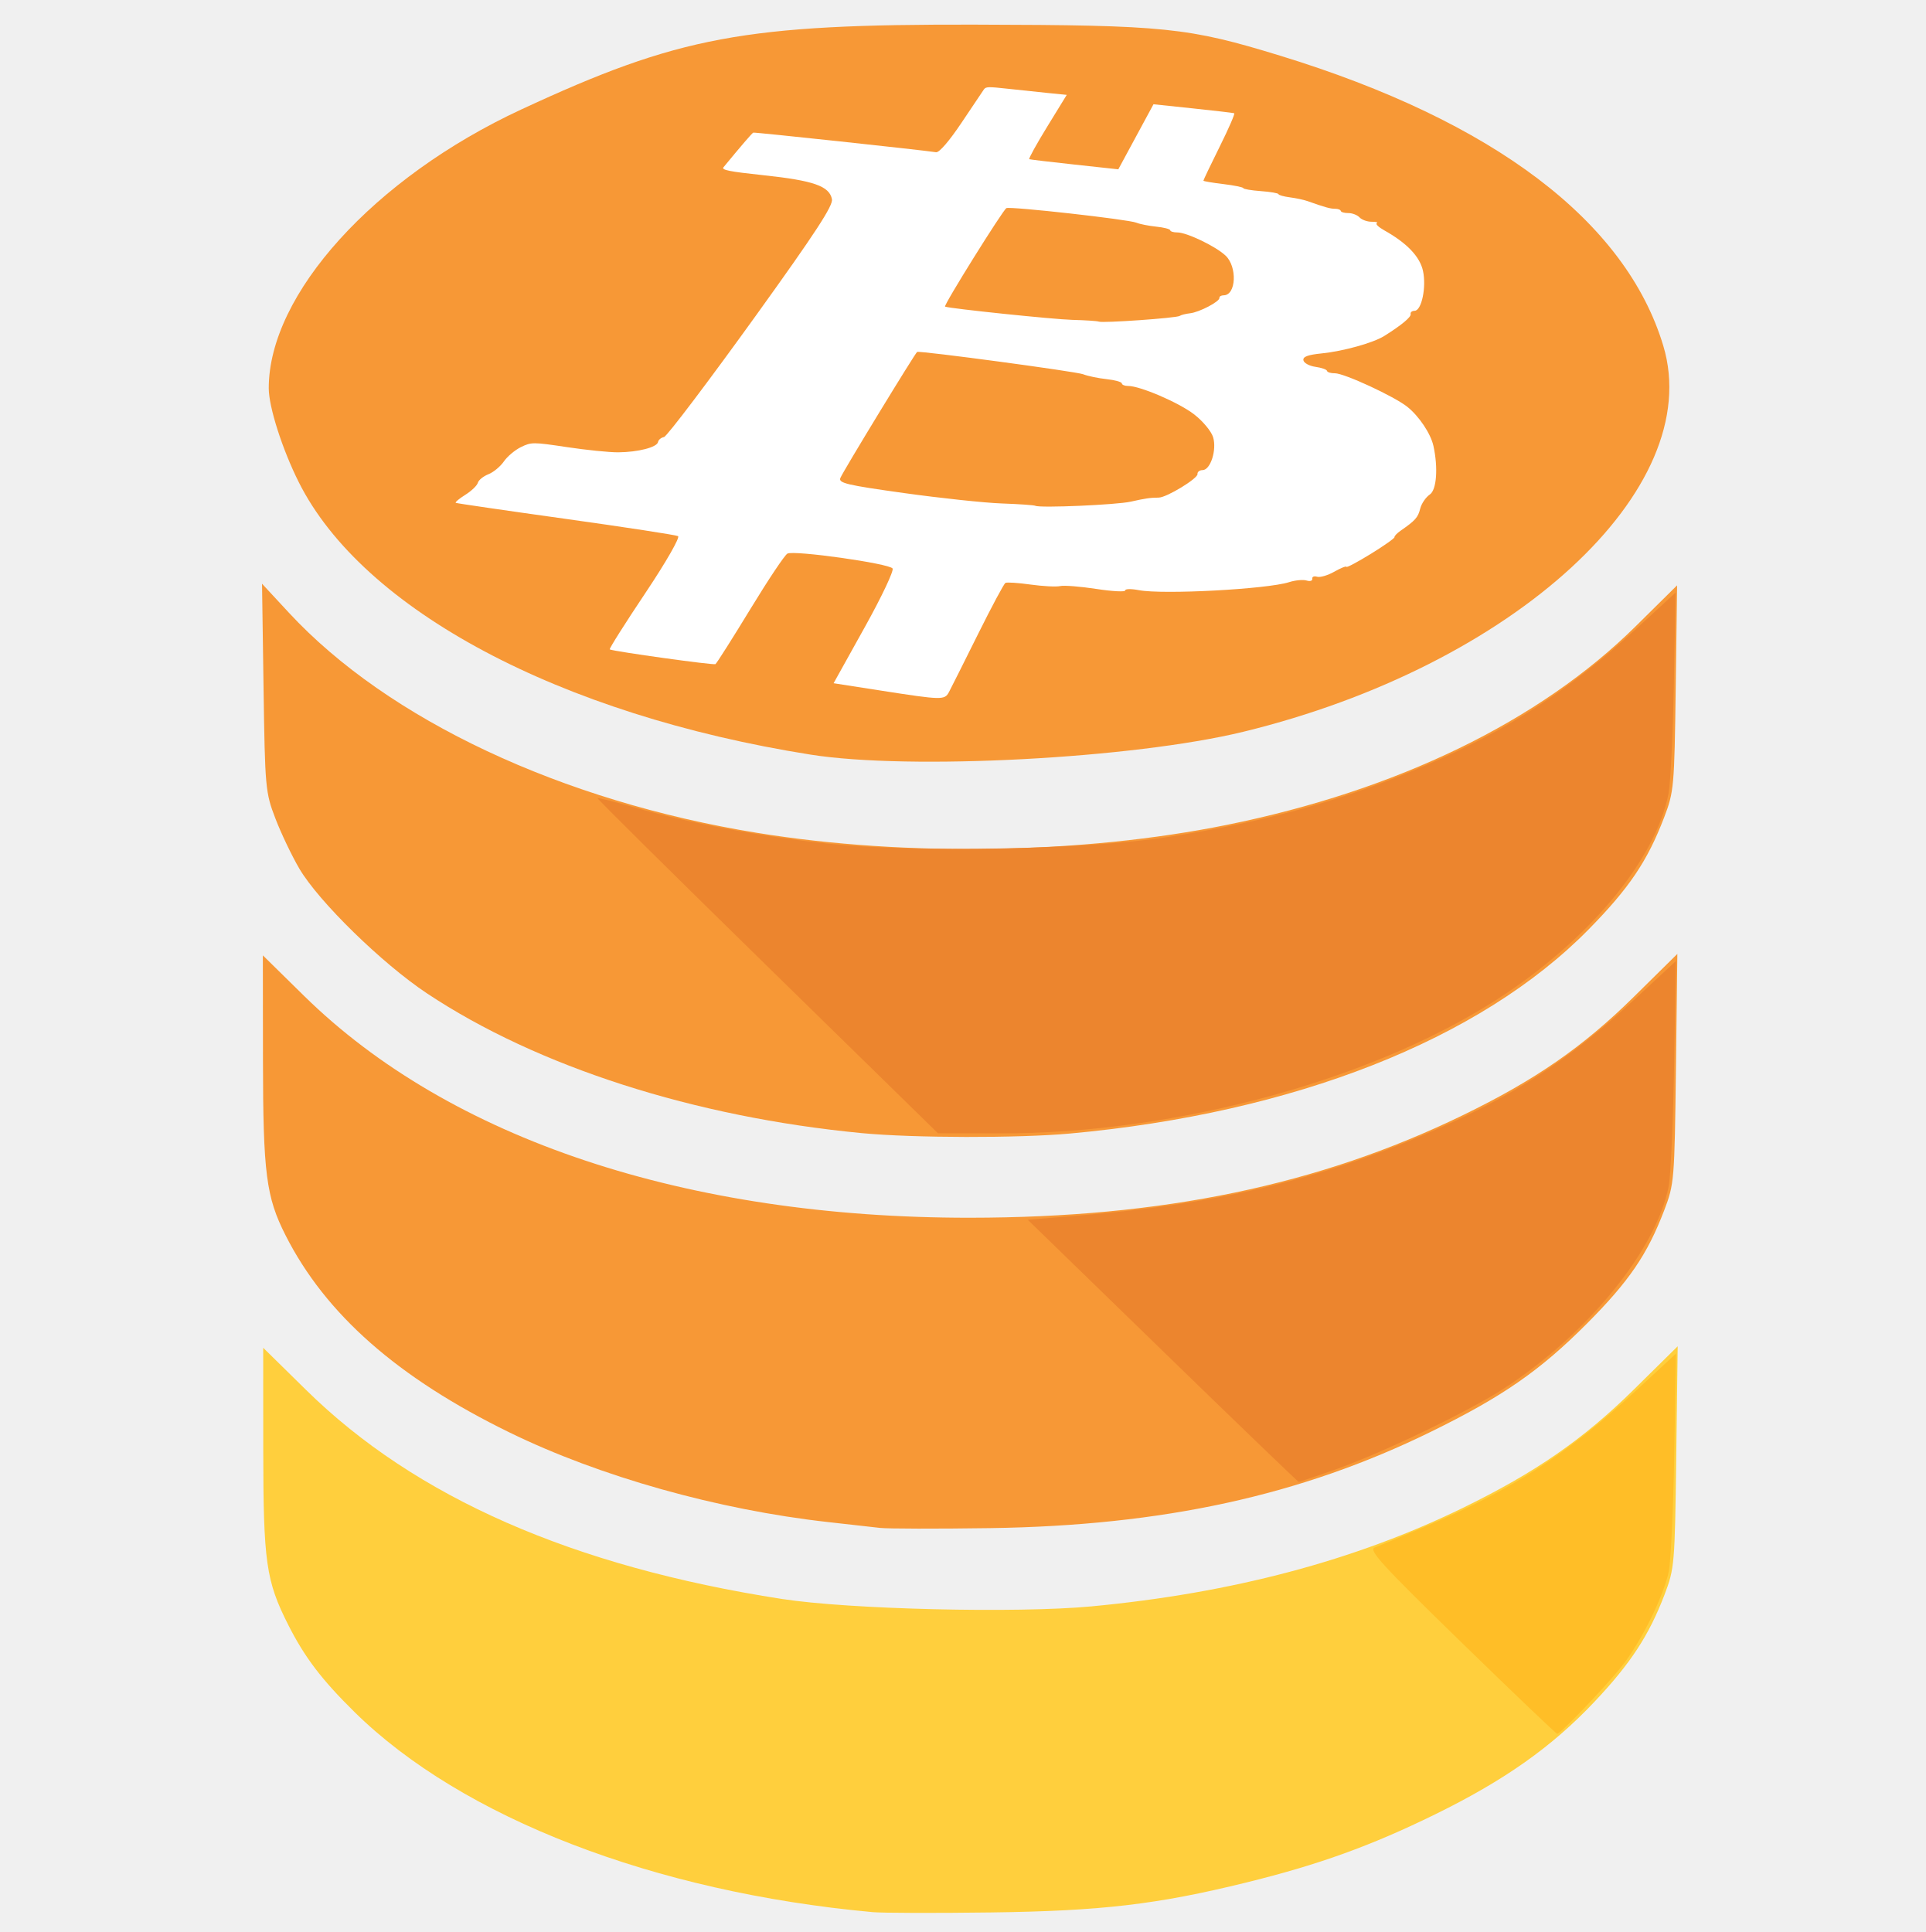
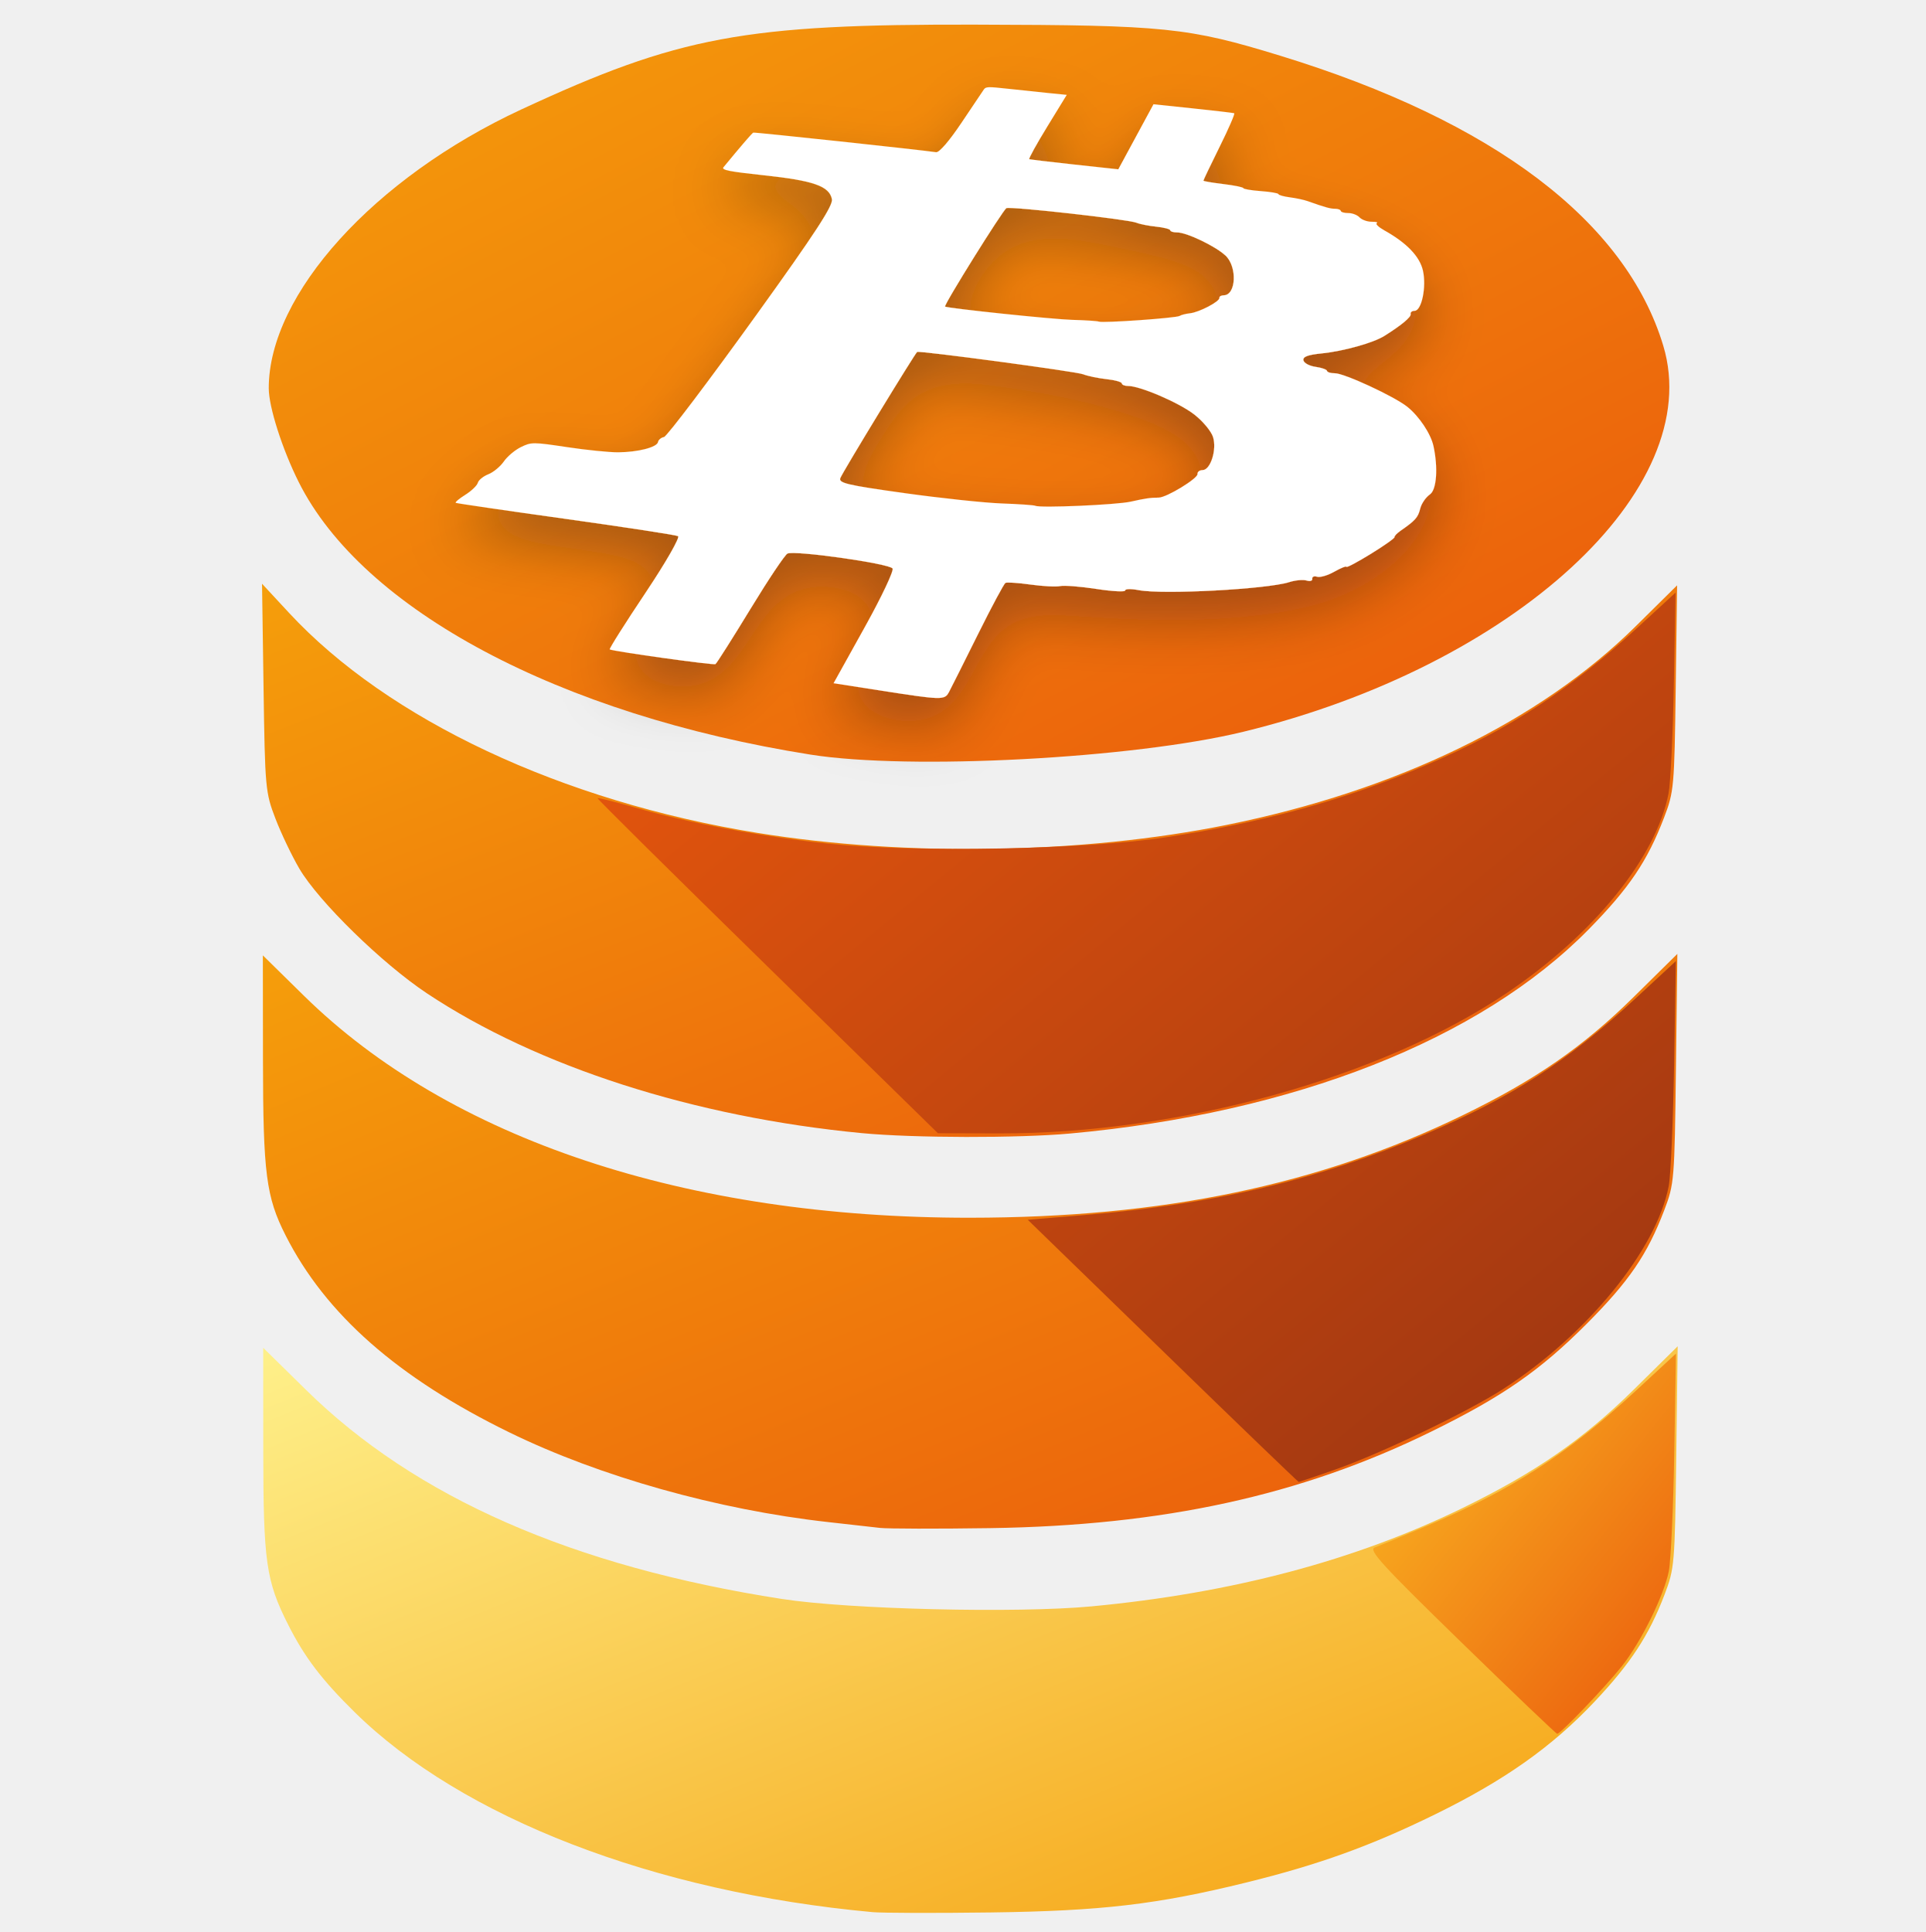
<svg xmlns="http://www.w3.org/2000/svg" viewBox="0 0 133.19 133.66" height="505.172" width="503.395">
-   <g fill="#f79836">
+   <defs>
+     <linearGradient id="baseOrange" x1="0%" y1="0%" x2="100%" y2="100%">
+       <stop offset="0%" stop-color="#f59e0b" />
+       <stop offset="100%" stop-color="#ea580c" />
+     </linearGradient>
+     <linearGradient id="highlightYellow" x1="0%" y1="0%" x2="100%" y2="100%">
+       <stop offset="0%" stop-color="#fef08a" />
+       <stop offset="100%" stop-color="#f59e0b" />
+     </linearGradient>
+     <linearGradient id="shadowOrange" x1="0%" y1="0%" x2="100%" y2="100%">
+       <stop offset="0%" stop-color="#ea580c" />
+       <stop offset="100%" stop-color="#9a3412" />
+     </linearGradient>
+     <linearGradient id="midYellow" x1="0%" y1="0%" x2="100%" y2="100%">
+       <stop offset="0%" stop-color="#fbbf24" />
+       <stop offset="100%" stop-color="#ea580c" />
+     </linearGradient>
+     <filter id="shadow" x="-20%" y="-20%" width="140%" height="140%">
+       <feDropShadow dx="0" dy="2" stdDeviation="2" flood-color="#020617" flood-opacity="0.3" />
+     </filter>
+   </defs>
+   <g fill="url(#baseOrange)">
    <path d="M67.555 1.704c-16.062-.04-20.587.804-31.497 5.87-10.18 4.727-17.471 12.777-17.467 19.287 0 1.288.93 4.202 2.065 6.474 4.419 8.854 18.059 16.121 35.421 18.872 6.865 1.088 22.31.273 29.924-1.58 18.727-4.557 32.037-16.786 29.06-26.699-2.586-8.613-11.737-15.545-26.496-20.072-6.383-1.958-7.966-2.12-21.01-2.151z" />
    <path d="M59.635 78.394c-11.607-1.108-22.463-4.596-30.098-9.67-3.102-2.061-7.49-6.35-8.829-8.629-.515-.877-1.26-2.435-1.654-3.462-.694-1.804-.722-2.11-.823-9.058l-.105-7.191 1.867 2.014c6.851 7.39 18.865 13.036 32.404 15.225 10.296 1.665 22.513 1.456 32.459-.554 11.794-2.384 21.646-7.17 28.3-13.748l2.859-2.826-.096 7.105c-.092 6.856-.12 7.171-.81 8.974-1.152 3.006-2.415 4.876-5.216 7.726-7.509 7.637-20.382 12.705-35.871 14.12-3.557.326-10.844.312-14.386-.026z" />
    <path d="M60.875 105.704l-3.602-.405c-7.626-.852-15.792-3.15-22.03-6.199-7.727-3.776-12.72-8.172-15.488-13.636-1.346-2.655-1.555-4.279-1.564-12.146l-.008-7.223 2.841 2.793C31.11 78.803 47.475 84.26 67.096 84.246c13.31-.009 24.147-2.26 34.075-7.083 5.031-2.444 8.332-4.729 11.862-8.211l2.999-2.959-.098 7.937c-.096 7.742-.116 7.983-.812 9.806-1.17 3.06-2.43 4.905-5.353 7.84-3.238 3.25-5.84 5.054-10.8 7.485-8.978 4.401-18.514 6.484-30.474 6.658-3.657.053-7.085.046-7.619-.015z" />
  </g>
-   <path fill="#ffcf3d" d="M60.345 132.284c-15.091-1.385-28.383-6.52-35.816-13.837-2.28-2.245-3.456-3.792-4.597-6.05-1.53-3.027-1.716-4.34-1.721-12.11l-.004-7.044 2.98 2.93c7.555 7.428 18.433 12.203 32.91 14.448 4.64.72 16.249.998 21.402.512 9.72-.915 18.242-3.175 25.695-6.814 5.049-2.466 8.341-4.747 11.862-8.221l2.999-2.96-.1 7.661c-.096 7.44-.12 7.715-.812 9.529-1.076 2.818-2.347 4.76-4.853 7.412-2.944 3.118-6.218 5.43-11.023 7.786-4.43 2.172-8.024 3.47-13.033 4.705-6.182 1.525-10.037 1.977-17.718 2.077-3.81.05-7.487.04-8.173-.023z" />
-   <path fill="#ec852e" d="M53.085 66.854c-6.489-6.35-11.774-11.584-11.745-11.63.029-.046 1.158.234 2.51.622 3.819 1.096 8.81 2.031 13.453 2.52 5.976.631 17.863.406 23.36-.442 6.943-1.07 12.394-2.586 18.083-5.03 5.574-2.393 9.874-5.196 14.497-9.446l2.664-2.45-.116 6.3c-.064 3.466-.23 6.888-.37 7.605-.858 4.413-5.156 9.72-11.158 13.774-8.73 5.899-22.712 9.768-35.181 9.734l-4.2-.011zM80.425 93.454l-9.329-9.068 3.875-.323c9.1-.758 16.207-2.44 23.574-5.576 6.03-2.569 9.883-5.052 14.578-9.399l2.807-2.598-.121 7.133c-.067 3.924-.235 7.72-.374 8.437-.855 4.409-5.626 10.26-11.43 14.02-2.439 1.58-8.471 4.476-11.634 5.585-1.345.471-2.485.857-2.532.857-.047 0-4.284-4.08-9.415-9.068z" />
-   <path fill="#ffbe27" d="M101.065 113.594c-5.522-5.379-6.425-6.37-5.961-6.538.3-.11 1.855-.752 3.455-1.426 5.974-2.519 9.848-5.015 14.575-9.39l2.803-2.595-.117 6.853c-.064 3.769-.235 7.458-.379 8.198-.324 1.665-1.915 4.891-3.231 6.553-1.142 1.443-4.275 4.72-4.491 4.699-.08-.01-3.075-2.867-6.654-6.354z" />
-   <path fill="#fff" d="M60.995 47.785l-3.33-.518 2.189-3.937c1.153-2.075 1.99-3.851 1.891-4.001-.23-.347-6.823-1.277-7.276-1.029-.187.103-1.307 1.776-2.521 3.769-1.25 2.052-2.37 3.822-2.456 3.877-.131.083-6.957-.867-7.312-1.017-.064-.027 1.085-1.844 2.513-3.976 1.383-2.07 2.362-3.782 2.212-3.863-.149-.08-3.683-.622-7.821-1.2-4.101-.572-7.487-1.066-7.554-1.102-.068-.037.228-.286.656-.555.427-.267.816-.64.868-.83.05-.188.38-.455.73-.593.35-.137.83-.536 1.07-.883.236-.346.768-.793 1.18-.995.721-.352.837-.352 3.182 0 1.344.203 2.945.365 3.554.36 1.38-.012 2.685-.35 2.75-.713.027-.15.212-.305.412-.343.2-.038 3.194-4.004 6.424-8.495 4.092-5.689 5.28-7.52 5.195-7.959-.175-.908-1.272-1.29-4.723-1.658-2.387-.255-2.935-.364-2.78-.553 1.207-1.466 1.975-2.36 2.06-2.396.088-.038 11.632 1.2 12.646 1.357.219.034.925-.79 1.782-2.073a426.743 426.743 0 011.521-2.266c.139-.199.294-.204 1.637-.055.818.09 2.075.223 2.792.295l1.307.13-1.325 2.157c-.754 1.226-1.331 2.27-1.269 2.294.064.024 1.47.191 3.129.371l3.032.329 1.242-2.298 1.191-2.203 2.724.286c1.504.158 2.793.309 2.86.335.066.026-.372 1.037-.986 2.274-.629 1.266-1.15 2.355-1.145 2.393.006.038.623.143 1.375.233.752.09 1.377.218 1.388.283.012.065.556.157 1.214.205.657.048 1.206.142 1.218.21.012.067.366.166.786.22.42.054.973.172 1.226.262 1.2.427 1.58.533 1.91.53.194-.001.37.065.387.15.018.083.254.15.523.147.269-.002.618.132.775.3.159.167.536.303.838.3.301-.002.46.04.353.096-.107.055.126.28.52.5 1.548.864 2.457 1.808 2.675 2.792.248 1.122-.089 2.769-.58 2.773-.179.002-.3.102-.271.223.05.203-.627.767-1.832 1.522-.752.47-2.817 1.048-4.3 1.2-.988.1-1.332.228-1.287.478.034.189.408.393.83.453.424.06.785.185.803.28.018.094.263.17.544.166.64-.005 4.088 1.587 5.01 2.32.808.643 1.62 1.853 1.808 2.705.33 1.504.224 3.036-.246 3.358-.284.194-.586.638-.671.986-.15.607-.332.813-1.36 1.527-.245.17-.433.369-.418.441.014.073-.712.587-1.622 1.148-.918.566-1.686.975-1.7.905-.01-.07-.388.08-.837.335-.45.257-.989.415-1.195.351-.206-.064-.355-.001-.332.14.023.14-.153.196-.392.122-.237-.075-.784-.024-1.214.114-1.528.486-8.727.87-10.39.553-.537-.103-.955-.094-.947.02.009.112-.893.065-1.999-.106-1.103-.17-2.229-.258-2.504-.196-.275.061-1.2.011-2.05-.107-.85-.12-1.629-.17-1.731-.113-.103.058-.94 1.62-1.884 3.519-.969 1.95-1.891 3.79-2.024 4.037-.3.556-.475.552-4.648-.097zm17.222-13.079c1.025-.23 1.342-.275 1.941-.281.548-.006 2.714-1.326 2.68-1.63-.017-.147.141-.27.351-.272.551-.005.993-1.403.729-2.277-.123-.408-.716-1.12-1.314-1.58-1.058-.818-3.753-1.972-4.57-1.965-.23.002-.425-.078-.432-.179-.01-.1-.485-.232-1.06-.293-.574-.062-1.302-.214-1.62-.339-.48-.188-11.244-1.634-11.478-1.543-.116.045-5.127 8.262-5.311 8.72-.142.353.43.489 4.397 1.043 2.528.353 5.577.678 6.764.72 1.188.043 2.235.115 2.327.162.322.164 5.613-.065 6.596-.286zm3.385-12.849c.099-.068.422-.15.717-.183.646-.07 2.068-.817 2.033-1.065-.011-.097.12-.177.297-.179.869-.009.948-1.98.13-2.747-.695-.654-2.698-1.61-3.349-1.604-.255.002-.47-.065-.48-.15-.01-.083-.447-.196-.973-.25-.524-.054-1.139-.177-1.364-.272-.537-.227-8.702-1.141-8.994-1.009-.227.104-4.382 6.759-4.244 6.815.334.135 7.502.882 8.805.916.913.024 1.737.079 1.83.121.251.114 5.38-.248 5.592-.393z" />
+   <path fill="url(#highlightYellow)" d="M60.345 132.284c-15.091-1.385-28.383-6.52-35.816-13.837-2.28-2.245-3.456-3.792-4.597-6.05-1.53-3.027-1.716-4.34-1.721-12.11l-.004-7.044 2.98 2.93c7.555 7.428 18.433 12.203 32.91 14.448 4.64.72 16.249.998 21.402.512 9.72-.915 18.242-3.175 25.695-6.814 5.049-2.466 8.341-4.747 11.862-8.221l2.999-2.96-.1 7.661c-.096 7.44-.12 7.715-.812 9.529-1.076 2.818-2.347 4.76-4.853 7.412-2.944 3.118-6.218 5.43-11.023 7.786-4.43 2.172-8.024 3.47-13.033 4.705-6.182 1.525-10.037 1.977-17.718 2.077-3.81.05-7.487.04-8.173-.023z" />
+   <path fill="url(#shadowOrange)" d="M53.085 66.854c-6.489-6.35-11.774-11.584-11.745-11.63.029-.046 1.158.234 2.51.622 3.819 1.096 8.81 2.031 13.453 2.52 5.976.631 17.863.406 23.36-.442 6.943-1.07 12.394-2.586 18.083-5.03 5.574-2.393 9.874-5.196 14.497-9.446l2.664-2.45-.116 6.3c-.064 3.466-.23 6.888-.37 7.605-.858 4.413-5.156 9.72-11.158 13.774-8.73 5.899-22.712 9.768-35.181 9.734l-4.2-.011zM80.425 93.454l-9.329-9.068 3.875-.323c9.1-.758 16.207-2.44 23.574-5.576 6.03-2.569 9.883-5.052 14.578-9.399l2.807-2.598-.121 7.133c-.067 3.924-.235 7.72-.374 8.437-.855 4.409-5.626 10.26-11.43 14.02-2.439 1.58-8.471 4.476-11.634 5.585-1.345.471-2.485.857-2.532.857-.047 0-4.284-4.08-9.415-9.068z" />
+   <path fill="url(#midYellow)" d="M101.065 113.594c-5.522-5.379-6.425-6.37-5.961-6.538.3-.11 1.855-.752 3.455-1.426 5.974-2.519 9.848-5.015 14.575-9.39l2.803-2.595-.117 6.853c-.064 3.769-.235 7.458-.379 8.198-.324 1.665-1.915 4.891-3.231 6.553-1.142 1.443-4.275 4.72-4.491 4.699-.08-.01-3.075-2.867-6.654-6.354z" />
+   <path fill="#ffffff" filter="url(#shadow)" d="M60.995 47.785l-3.33-.518 2.189-3.937c1.153-2.075 1.99-3.851 1.891-4.001-.23-.347-6.823-1.277-7.276-1.029-.187.103-1.307 1.776-2.521 3.769-1.25 2.052-2.37 3.822-2.456 3.877-.131.083-6.957-.867-7.312-1.017-.064-.027 1.085-1.844 2.513-3.976 1.383-2.07 2.362-3.782 2.212-3.863-.149-.08-3.683-.622-7.821-1.2-4.101-.572-7.487-1.066-7.554-1.102-.068-.037.228-.286.656-.555.427-.267.816-.64.868-.83.05-.188.38-.455.73-.593.35-.137.83-.536 1.07-.883.236-.346.768-.793 1.18-.995.721-.352.837-.352 3.182 0 1.344.203 2.945.365 3.554.36 1.38-.012 2.685-.35 2.75-.713.027-.15.212-.305.412-.343.2-.038 3.194-4.004 6.424-8.495 4.092-5.689 5.28-7.52 5.195-7.959-.175-.908-1.272-1.29-4.723-1.658-2.387-.255-2.935-.364-2.78-.553 1.207-1.466 1.975-2.36 2.06-2.396.088-.038 11.632 1.2 12.646 1.357.219.034.925-.79 1.782-2.073a426.743 426.743 0 011.521-2.266c.139-.199.294-.204 1.637-.055.818.09 2.075.223 2.792.295l1.307.13-1.325 2.157c-.754 1.226-1.331 2.27-1.269 2.294.064.024 1.47.191 3.129.371l3.032.329 1.242-2.298 1.191-2.203 2.724.286c1.504.158 2.793.309 2.86.335.066.026-.372 1.037-.986 2.274-.629 1.266-1.15 2.355-1.145 2.393.006.038.623.143 1.375.233.752.09 1.377.218 1.388.283.012.065.556.157 1.214.205.657.048 1.206.142 1.218.21.012.067.366.166.786.22.42.054.973.172 1.226.262 1.2.427 1.58.533 1.91.53.194-.001.37.065.387.15.018.083.254.15.523.147.269-.002.618.132.775.3.159.167.536.303.838.3.301-.002.46.04.353.096-.107.055.126.28.52.5 1.548.864 2.457 1.808 2.675 2.792.248 1.122-.089 2.769-.58 2.773-.179.002-.3.102-.271.223.05.203-.627.767-1.832 1.522-.752.47-2.817 1.048-4.3 1.2-.988.1-1.332.228-1.287.478.034.189.408.393.83.453.424.06.785.185.803.28.018.094.263.17.544.166.64-.005 4.088 1.587 5.01 2.32.808.643 1.62 1.853 1.808 2.705.33 1.504.224 3.036-.246 3.358-.284.194-.586.638-.671.986-.15.607-.332.813-1.36 1.527-.245.17-.433.369-.418.441.014.073-.712.587-1.622 1.148-.918.566-1.686.975-1.7.905-.01-.07-.388.08-.837.335-.45.257-.989.415-1.195.351-.206-.064-.355-.001-.332.14.023.14-.153.196-.392.122-.237-.075-.784-.024-1.214.114-1.528.486-8.727.87-10.39.553-.537-.103-.955-.094-.947.02.009.112-.893.065-1.999-.106-1.103-.17-2.229-.258-2.504-.196-.275.061-1.2.011-2.05-.107-.85-.12-1.629-.17-1.731-.113-.103.058-.94 1.62-1.884 3.519-.969 1.95-1.891 3.79-2.024 4.037-.3.556-.475.552-4.648-.097zm17.222-13.079c1.025-.23 1.342-.275 1.941-.281.548-.006 2.714-1.326 2.68-1.63-.017-.147.141-.27.351-.272.551-.005.993-1.403.729-2.277-.123-.408-.716-1.12-1.314-1.58-1.058-.818-3.753-1.972-4.57-1.965-.23.002-.425-.078-.432-.179-.01-.1-.485-.232-1.06-.293-.574-.062-1.302-.214-1.62-.339-.48-.188-11.244-1.634-11.478-1.543-.116.045-5.127 8.262-5.311 8.72-.142.353.43.489 4.397 1.043 2.528.353 5.577.678 6.764.72 1.188.043 2.235.115 2.327.162.322.164 5.613-.065 6.596-.286zm3.385-12.849c.099-.068.422-.15.717-.183.646-.07 2.068-.817 2.033-1.065-.011-.097.12-.177.297-.179.869-.009.948-1.98.13-2.747-.695-.654-2.698-1.61-3.349-1.604-.255.002-.47-.065-.48-.15-.01-.083-.447-.196-.973-.25-.524-.054-1.139-.177-1.364-.272-.537-.227-8.702-1.141-8.994-1.009-.227.104-4.382 6.759-4.244 6.815.334.135 7.502.882 8.805.916.913.024 1.737.079 1.83.121.251.114 5.38-.248 5.592-.393z" />
</svg>
